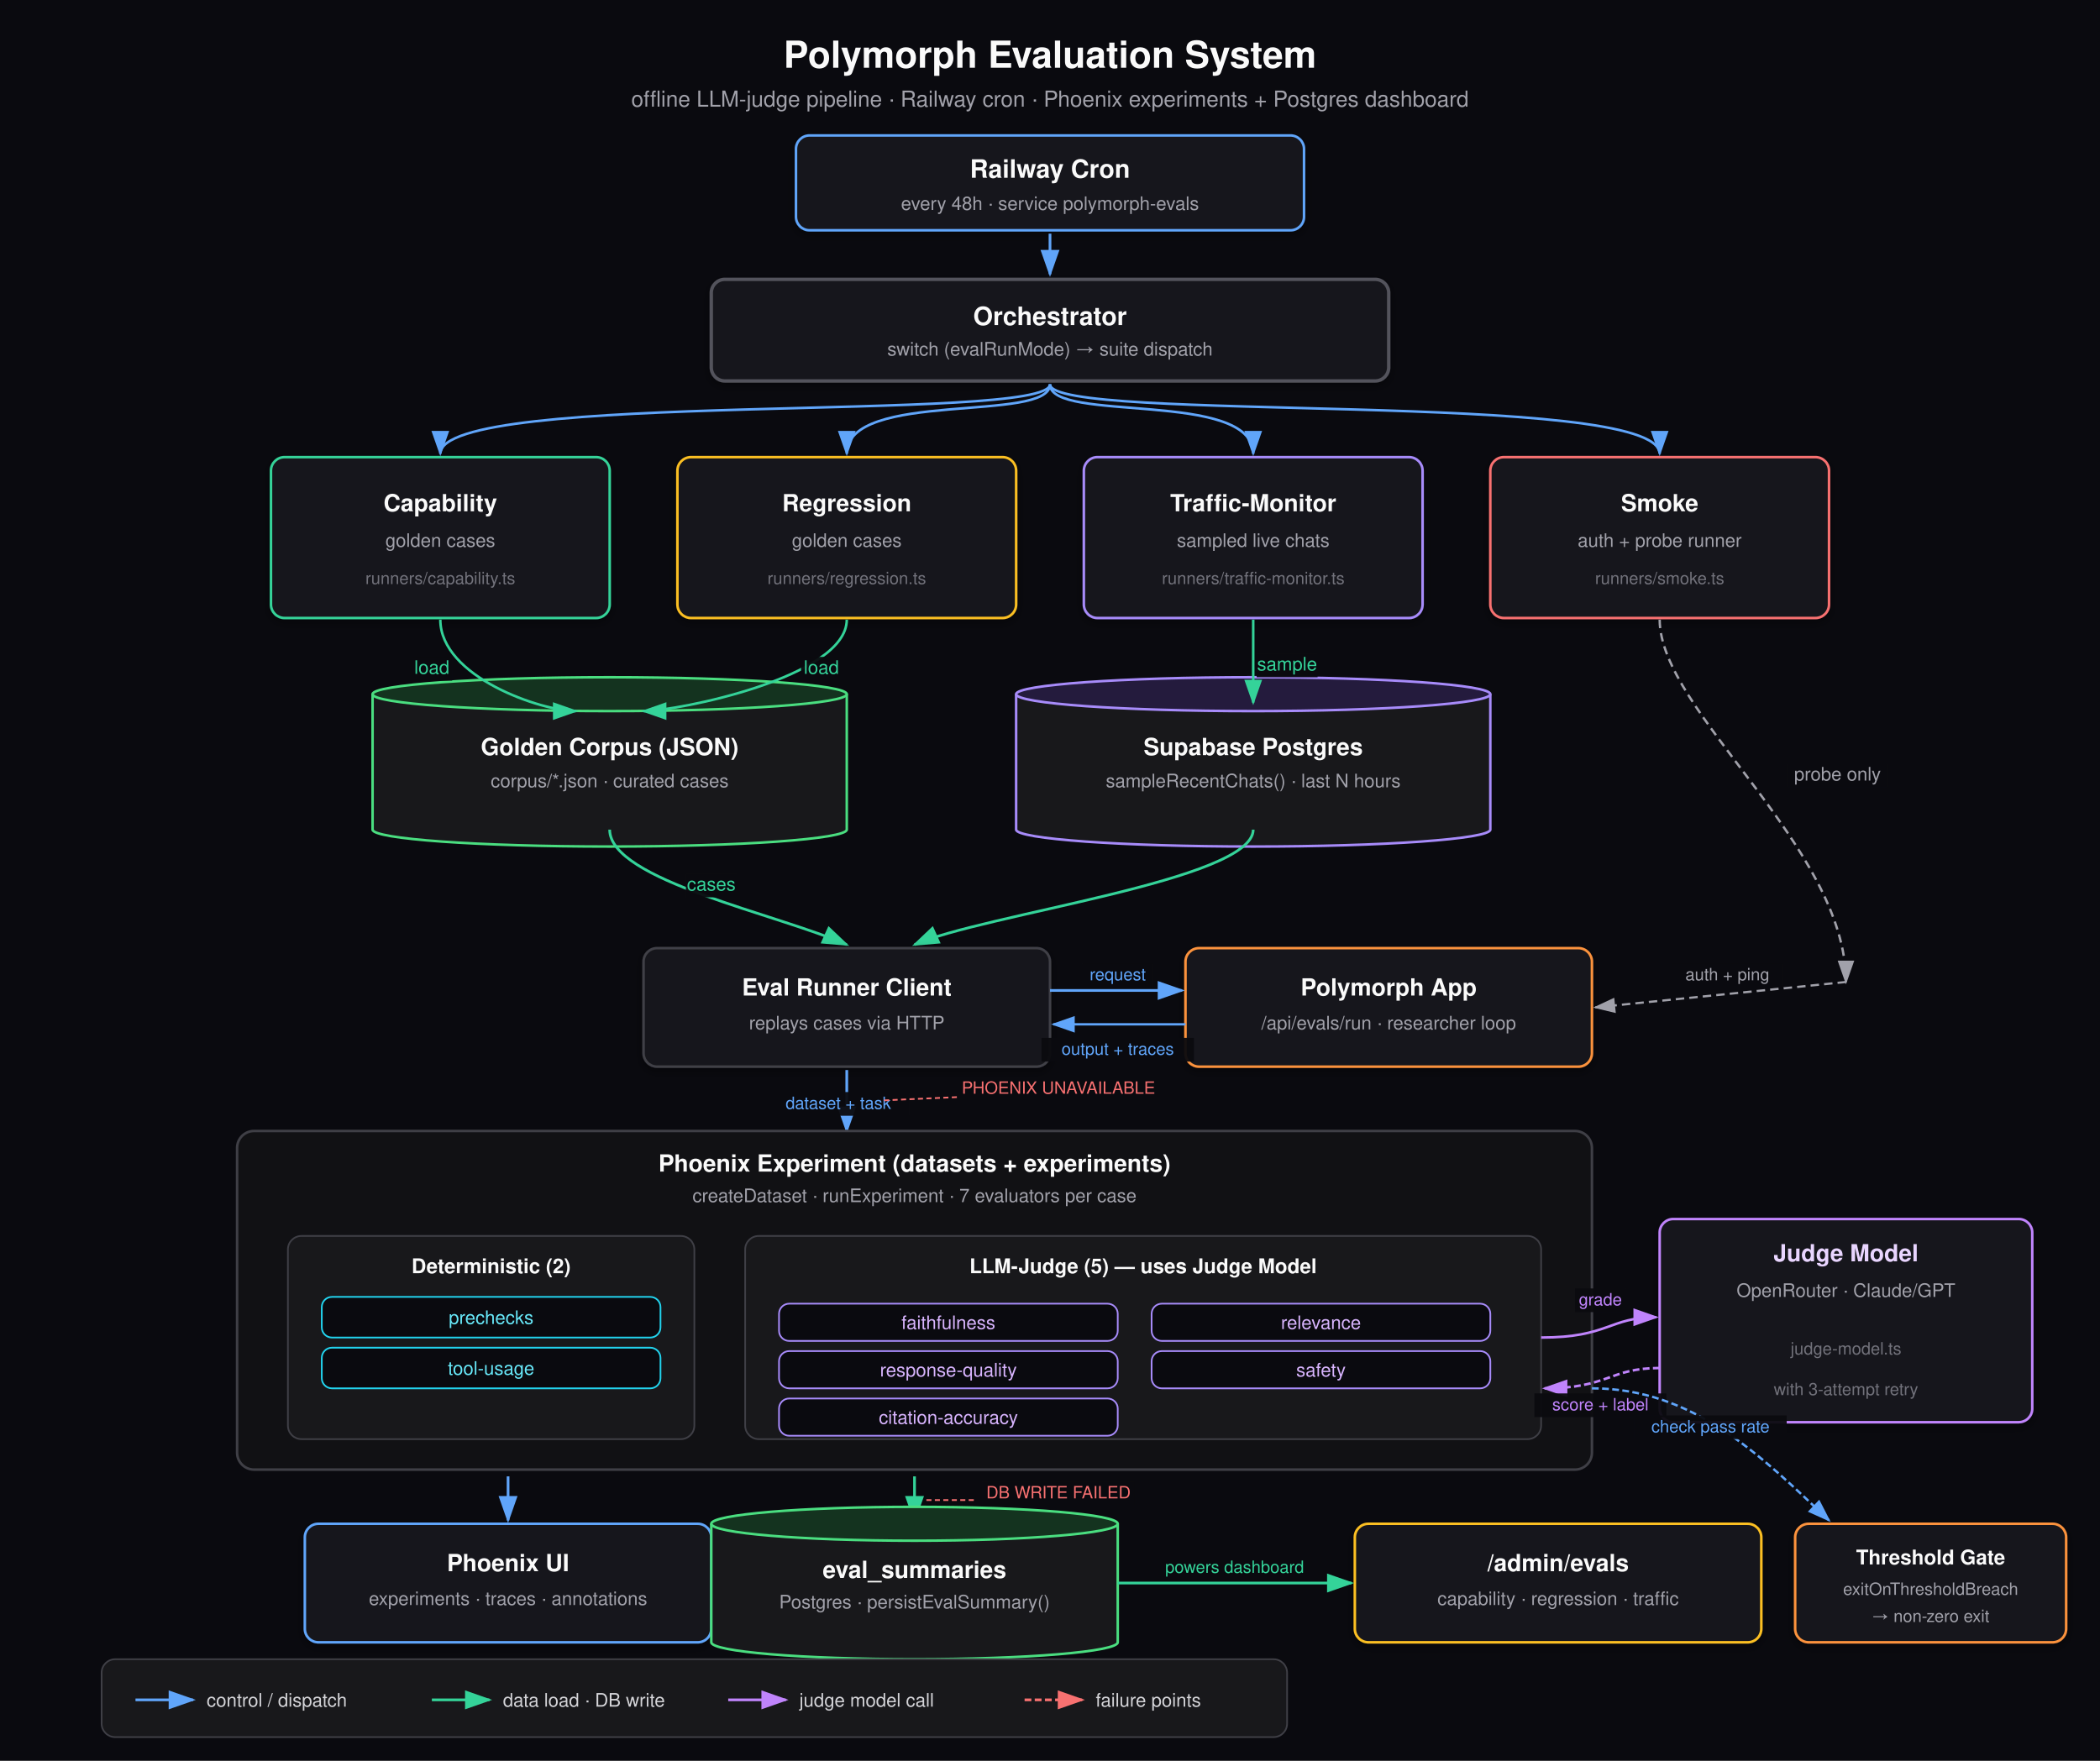
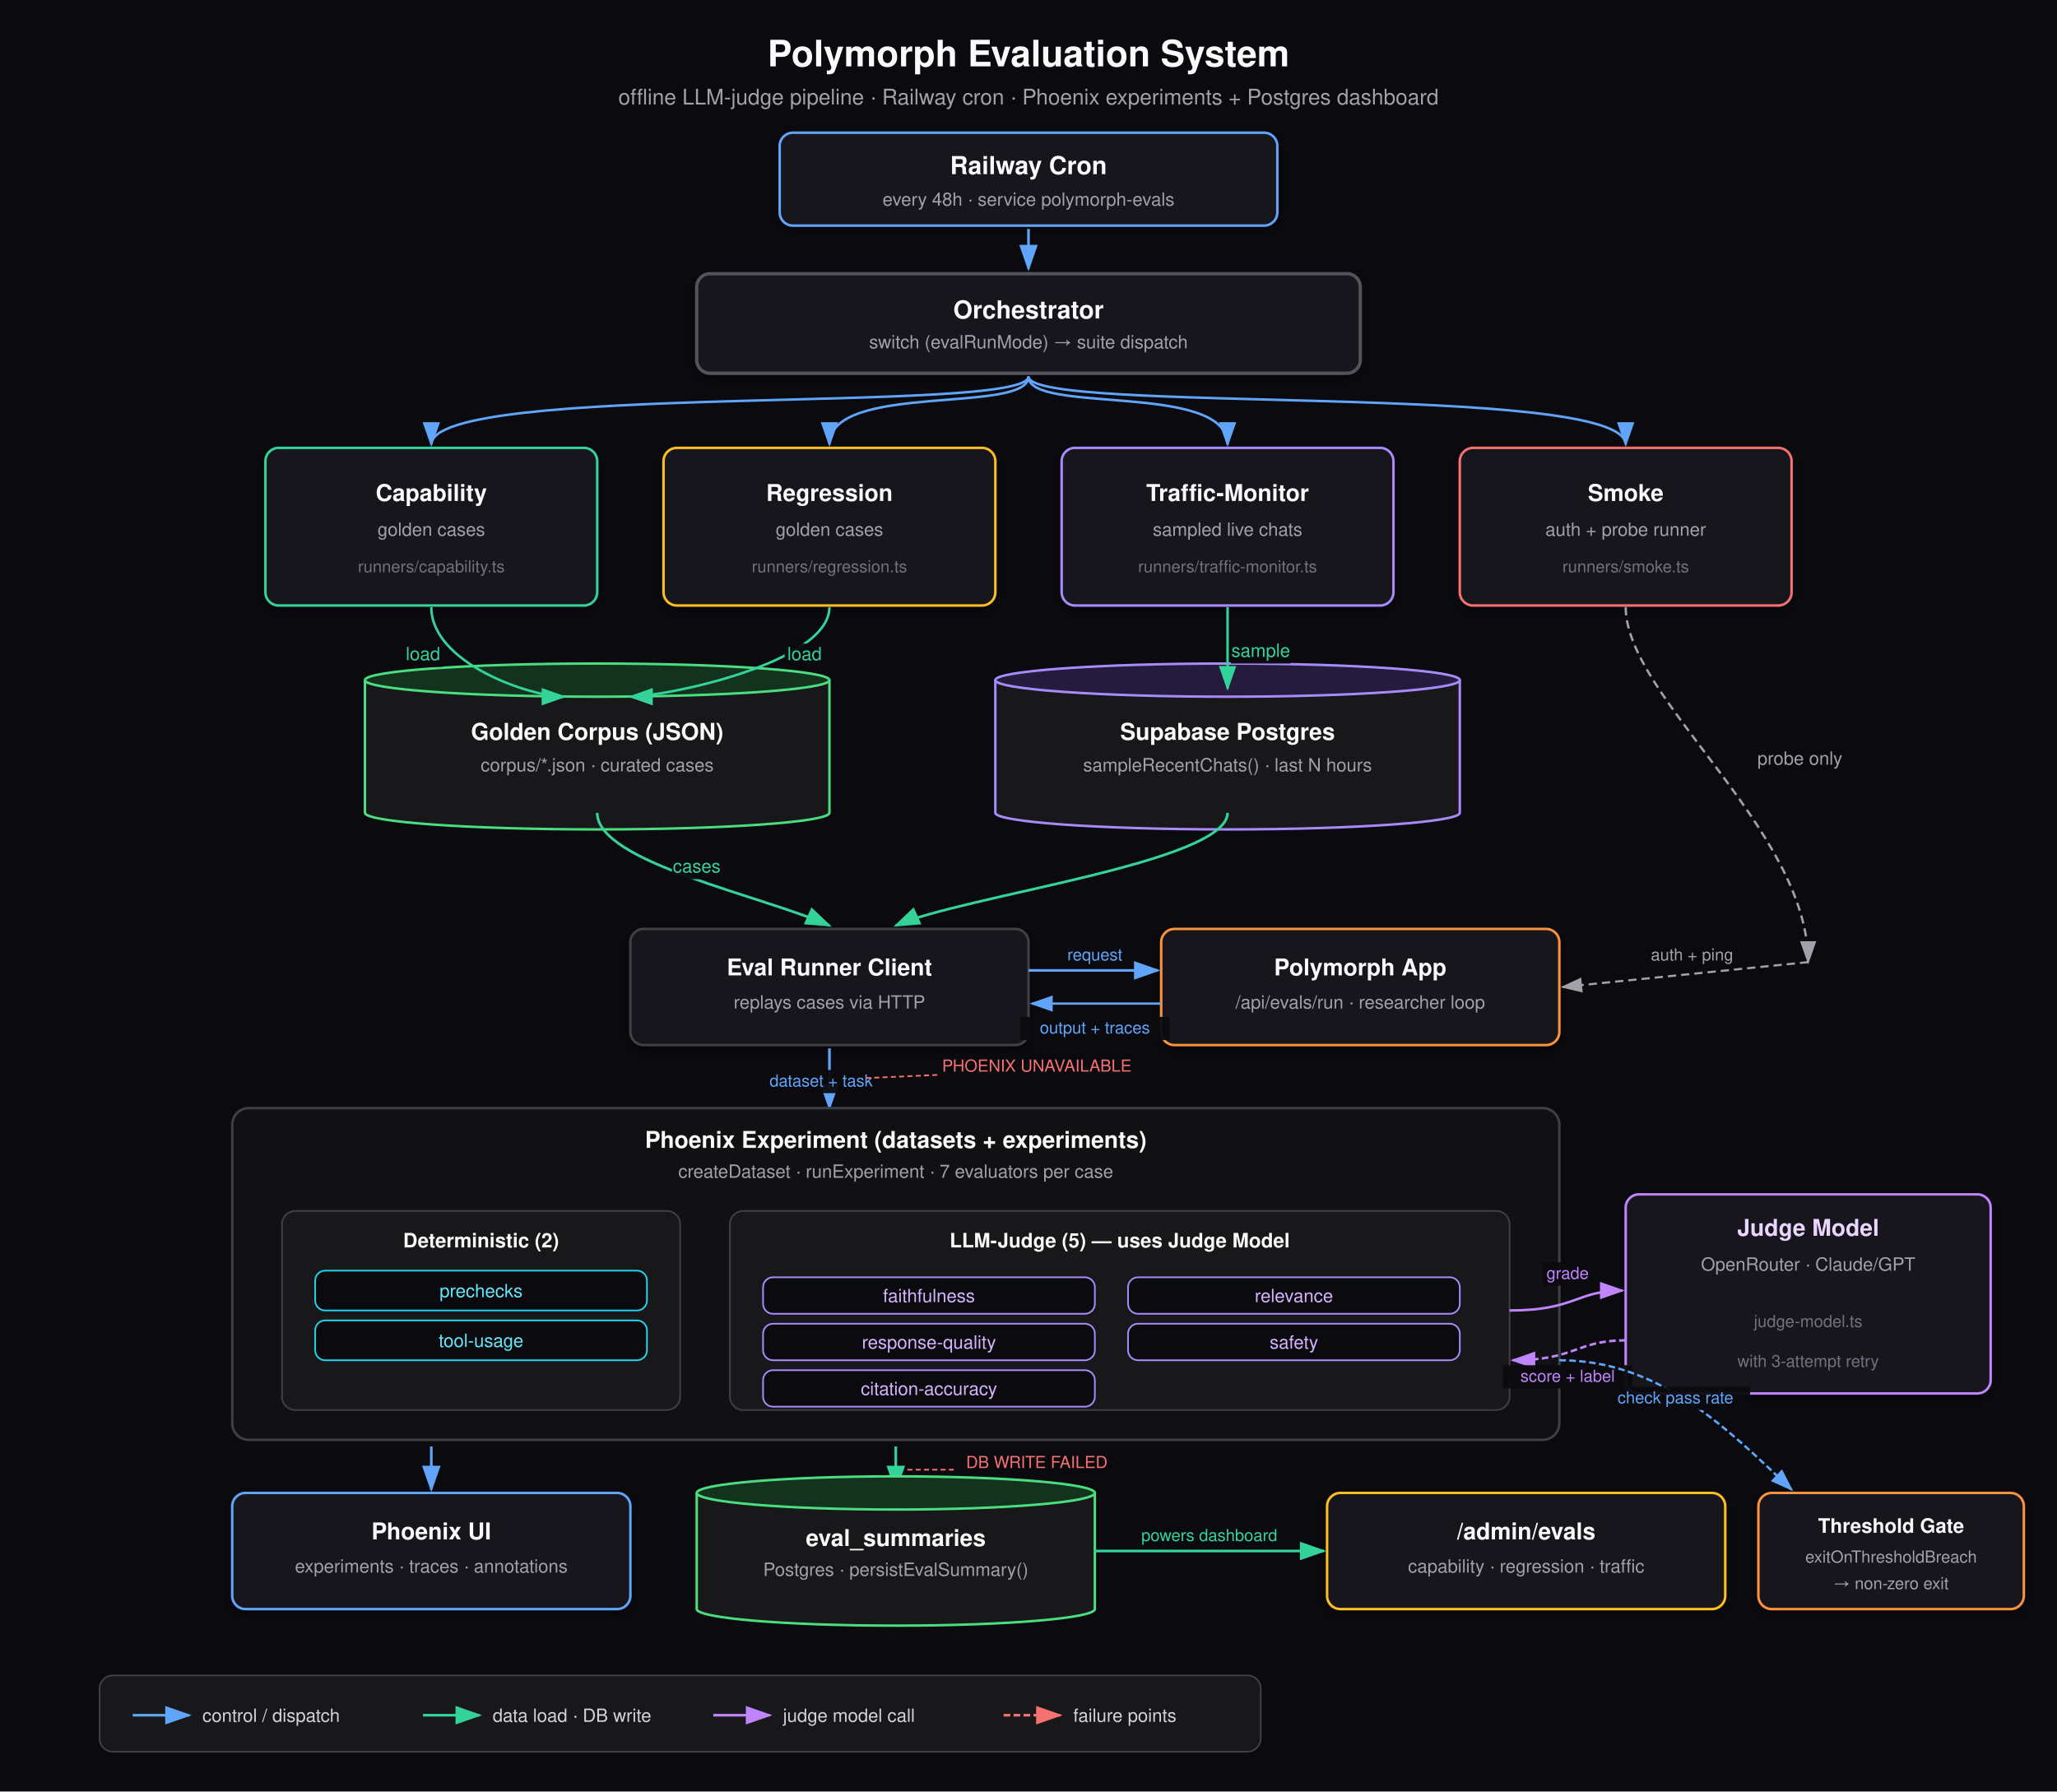
- <svg xmlns="http://www.w3.org/2000/svg" viewBox="0 0 1240 1040" font-family="Helvetica Neue, Helvetica, Arial, sans-serif">
+ <svg xmlns="http://www.w3.org/2000/svg" viewBox="0 0 1240 1080" font-family="Helvetica Neue, Helvetica, Arial, sans-serif">
  <defs>
    <marker id="arr-blue" markerWidth="10" markerHeight="7" refX="9" refY="3.5" orient="auto">
      <polygon points="0 0, 10 3.5, 0 7" fill="#60a5fa" />
    </marker>
    <marker id="arr-green" markerWidth="10" markerHeight="7" refX="9" refY="3.5" orient="auto">
      <polygon points="0 0, 10 3.5, 0 7" fill="#34d399" />
    </marker>
    <marker id="arr-purple" markerWidth="10" markerHeight="7" refX="9" refY="3.5" orient="auto">
      <polygon points="0 0, 10 3.5, 0 7" fill="#c084fc" />
    </marker>
    <marker id="arr-red" markerWidth="10" markerHeight="7" refX="9" refY="3.5" orient="auto">
      <polygon points="0 0, 10 3.5, 0 7" fill="#f87171" />
    </marker>
    <marker id="arr-gray" markerWidth="10" markerHeight="7" refX="9" refY="3.5" orient="auto">
      <polygon points="0 0, 10 3.5, 0 7" fill="#a1a1aa" />
    </marker>
    <filter id="softshadow" x="-20%" y="-20%" width="140%" height="140%">
      <feDropShadow dx="0" dy="2" stdDeviation="3" flood-color="#000" flood-opacity="0.4" />
    </filter>
  </defs>
-   <rect width="1240" height="1040" fill="#0a0a0f" />
+   <rect width="1240" height="1080" fill="#0a0a0f" />
  <text x="620" y="40" text-anchor="middle" font-size="22" font-weight="600" fill="#fafafa">Polymorph Evaluation System</text>
  <text x="620" y="63" text-anchor="middle" font-size="13" fill="#a1a1aa">offline LLM-judge pipeline · Railway cron · Phoenix experiments + Postgres dashboard</text>
  <rect x="470" y="80" width="300" height="56" rx="8" ry="8" fill="#18181b" stroke="#60a5fa" stroke-width="1.5" filter="url(#softshadow)" />
  <text x="620" y="105" text-anchor="middle" font-size="15" font-weight="600" fill="#fafafa">Railway Cron</text>
  <text x="620" y="124" text-anchor="middle" font-size="11" font-weight="400" fill="#a1a1aa">every 48h · service polymorph-evals</text>
  <line x1="620" y1="138" x2="620" y2="162" stroke="#60a5fa" stroke-width="1.6" marker-end="url(#arr-blue)" />
  <rect x="420" y="165" width="400" height="60" rx="8" ry="8" fill="#18181b" stroke="#52525b" stroke-width="2" filter="url(#softshadow)" />
  <text x="620" y="192" text-anchor="middle" font-size="15" font-weight="600" fill="#fafafa">Orchestrator</text>
  <text x="620" y="210" text-anchor="middle" font-size="11" font-weight="400" fill="#a1a1aa">switch (evalRunMode) → suite dispatch</text>
  <path d="M 620,227 C 620,250 260,230 260,268" fill="none" stroke="#60a5fa" stroke-width="1.5" marker-end="url(#arr-blue)" />
  <path d="M 620,227 C 620,250 500,230 500,268" fill="none" stroke="#60a5fa" stroke-width="1.5" marker-end="url(#arr-blue)" />
  <path d="M 620,227 C 620,250 740,230 740,268" fill="none" stroke="#60a5fa" stroke-width="1.5" marker-end="url(#arr-blue)" />
  <path d="M 620,227 C 620,250 980,230 980,268" fill="none" stroke="#60a5fa" stroke-width="1.5" marker-end="url(#arr-blue)" />
  <rect x="160" y="270" width="200" height="95" rx="8" ry="8" fill="#18181b" stroke="#34d399" stroke-width="1.5" filter="url(#softshadow)" />
  <text x="260" y="302" text-anchor="middle" font-size="14" font-weight="600" fill="#fafafa">Capability</text>
  <text x="260" y="323" text-anchor="middle" font-size="11" font-weight="400" fill="#a1a1aa">golden cases</text>
  <text x="260" y="345" text-anchor="middle" font-size="10" font-weight="400" fill="#71717a">runners/capability.ts</text>
  <rect x="400" y="270" width="200" height="95" rx="8" ry="8" fill="#18181b" stroke="#fbbf24" stroke-width="1.5" filter="url(#softshadow)" />
  <text x="500" y="302" text-anchor="middle" font-size="14" font-weight="600" fill="#fafafa">Regression</text>
  <text x="500" y="323" text-anchor="middle" font-size="11" font-weight="400" fill="#a1a1aa">golden cases</text>
  <text x="500" y="345" text-anchor="middle" font-size="10" font-weight="400" fill="#71717a">runners/regression.ts</text>
  <rect x="640" y="270" width="200" height="95" rx="8" ry="8" fill="#18181b" stroke="#a78bfa" stroke-width="1.5" filter="url(#softshadow)" />
  <text x="740" y="302" text-anchor="middle" font-size="14" font-weight="600" fill="#fafafa">Traffic-Monitor</text>
  <text x="740" y="323" text-anchor="middle" font-size="11" font-weight="400" fill="#a1a1aa">sampled live chats</text>
  <text x="740" y="345" text-anchor="middle" font-size="10" font-weight="400" fill="#71717a">runners/traffic-monitor.ts</text>
  <rect x="880" y="270" width="200" height="95" rx="8" ry="8" fill="#18181b" stroke="#f87171" stroke-width="1.5" filter="url(#softshadow)" />
  <text x="980" y="302" text-anchor="middle" font-size="14" font-weight="600" fill="#fafafa">Smoke</text>
  <text x="980" y="323" text-anchor="middle" font-size="11" font-weight="400" fill="#a1a1aa">auth + probe runner</text>
  <text x="980" y="345" text-anchor="middle" font-size="10" font-weight="400" fill="#71717a">runners/smoke.ts</text>
  <path d="M 220.0,410.0 L 220.0,490.0 A 140.0,10 0 0 0 500.0,490.0 L 500.0,410.0" fill="#18181b" stroke="#4ade80" stroke-width="1.5" />
  <ellipse cx="360" cy="410.0" rx="140.0" ry="10" fill="#14331f" stroke="#4ade80" stroke-width="1.5" />
  <text x="360" y="446" text-anchor="middle" font-size="14" font-weight="600" fill="#fafafa">Golden Corpus (JSON)</text>
  <text x="360" y="465" text-anchor="middle" font-size="11" font-weight="400" fill="#a1a1aa">corpus/*.json · curated cases</text>
  <path d="M 600.0,410.0 L 600.0,490.0 A 140.0,10 0 0 0 880.0,490.0 L 880.0,410.0" fill="#18181b" stroke="#a78bfa" stroke-width="1.5" />
  <ellipse cx="740" cy="410.0" rx="140.0" ry="10" fill="#241b3d" stroke="#a78bfa" stroke-width="1.5" />
  <text x="740" y="446" text-anchor="middle" font-size="14" font-weight="600" fill="#fafafa">Supabase Postgres</text>
  <text x="740" y="465" text-anchor="middle" font-size="11" font-weight="400" fill="#a1a1aa">sampleRecentChats() · last N hours</text>
  <path d="M 260,366 C 260,400 320,420 340,420" fill="none" stroke="#34d399" stroke-width="1.5" marker-end="url(#arr-green)" />
  <path d="M 500,366 C 500,400 400,420 380,420" fill="none" stroke="#34d399" stroke-width="1.5" marker-end="url(#arr-green)" />
  <path d="M 740,366 L 740,415" fill="none" stroke="#34d399" stroke-width="1.5" marker-end="url(#arr-green)" />
  <path d="M 980,366 C 980,420 1090,500 1090,580" fill="none" stroke="#a1a1aa" stroke-width="1.4" marker-end="url(#arr-gray)" stroke-dasharray="5,3" />
  <rect x="243" y="388" width="24" height="14" fill="#0a0a0f" opacity="0.95" />
  <text x="255" y="398" text-anchor="middle" font-size="11" fill="#34d399">load</text>
  <rect x="473" y="388" width="24" height="14" fill="#0a0a0f" opacity="0.95" />
  <text x="485" y="398" text-anchor="middle" font-size="11" fill="#34d399">load</text>
  <rect x="742" y="386" width="36" height="14" fill="#0a0a0f" opacity="0.95" />
  <text x="760" y="396" text-anchor="middle" font-size="11" fill="#34d399">sample</text>
  <rect x="1055" y="451" width="60" height="14" fill="#0a0a0f" opacity="0.95" />
  <text x="1085" y="461" text-anchor="middle" font-size="11" fill="#a1a1aa">probe only</text>
  <path d="M 360,490 C 360,520 460,540 500,558" fill="none" stroke="#34d399" stroke-width="1.6" marker-end="url(#arr-green)" />
  <path d="M 740,490 C 740,520 580,540 540,558" fill="none" stroke="#34d399" stroke-width="1.6" marker-end="url(#arr-green)" />
  <rect x="405" y="516" width="30" height="14" fill="#0a0a0f" opacity="0.95" />
  <text x="420" y="526" text-anchor="middle" font-size="11" fill="#34d399">cases</text>
  <rect x="380" y="560" width="240" height="70" rx="8" ry="8" fill="#18181b" stroke="#3f3f46" stroke-width="1.5" filter="url(#softshadow)" />
  <text x="500" y="588" text-anchor="middle" font-size="14" font-weight="600" fill="#fafafa">Eval Runner Client</text>
  <text x="500" y="608" text-anchor="middle" font-size="11" font-weight="400" fill="#a1a1aa">replays cases via HTTP</text>
  <rect x="700" y="560" width="240" height="70" rx="8" ry="8" fill="#18181b" stroke="#fb923c" stroke-width="1.5" filter="url(#softshadow)" />
  <text x="820" y="588" text-anchor="middle" font-size="14" font-weight="600" fill="#fafafa">Polymorph App</text>
  <text x="820" y="608" text-anchor="middle" font-size="11" font-weight="400" fill="#a1a1aa">/api/evals/run · researcher loop</text>
  <line x1="620" y1="585" x2="698" y2="585" stroke="#60a5fa" stroke-width="1.6" marker-end="url(#arr-blue)" />
  <path d="M 700,605 L 622,605" fill="none" stroke="#60a5fa" stroke-width="1.4" marker-end="url(#arr-blue)" />
  <rect x="639" y="569" width="42" height="14" fill="#0a0a0f" opacity="0.95" />
  <text x="660" y="579" text-anchor="middle" font-size="10" fill="#60a5fa">request</text>
  <rect x="615" y="613" width="90" height="14" fill="#0a0a0f" opacity="0.95" />
  <text x="660" y="623" text-anchor="middle" font-size="10" fill="#60a5fa">output + traces</text>
  <line x1="1090" y1="580" x2="942" y2="595" stroke="#a1a1aa" stroke-width="1.3" marker-end="url(#arr-gray)" stroke-dasharray="5,3" />
  <rect x="987" y="569" width="66" height="14" fill="#0a0a0f" opacity="0.95" />
  <text x="1020" y="579" text-anchor="middle" font-size="10" fill="#a1a1aa">auth + ping</text>
  <path d="M 500,632 L 500,668" fill="none" stroke="#60a5fa" stroke-width="1.6" marker-end="url(#arr-blue)" />
  <rect x="453" y="645" width="84" height="14" fill="#0a0a0f" opacity="0.95" />
  <text x="495" y="655" text-anchor="middle" font-size="10" fill="#60a5fa">dataset + task</text>
  <rect x="140" y="668" width="800" height="200" rx="10" ry="10" fill="#111114" stroke="#3f3f46" stroke-width="1.5" />
  <text x="540" y="692" text-anchor="middle" font-size="14" font-weight="600" fill="#fafafa">Phoenix Experiment (datasets + experiments)</text>
  <text x="540" y="710" text-anchor="middle" font-size="11" font-weight="400" fill="#a1a1aa">createDataset · runExperiment · 7 evaluators per case</text>
  <rect x="170" y="730" width="240" height="120" rx="8" ry="8" fill="#18181b" stroke="#3f3f46" stroke-width="1" />
  <text x="290" y="752" text-anchor="middle" font-size="12" font-weight="600" fill="#fafafa">Deterministic (2)</text>
  <rect x="190" y="766" width="200" height="24" rx="6" ry="6" fill="#0a0a0f" stroke="#22d3ee" stroke-width="1" />
  <text x="290" y="782" text-anchor="middle" font-size="11" font-weight="400" fill="#67e8f9">prechecks</text>
  <rect x="190" y="796" width="200" height="24" rx="6" ry="6" fill="#0a0a0f" stroke="#22d3ee" stroke-width="1" />
  <text x="290" y="812" text-anchor="middle" font-size="11" font-weight="400" fill="#67e8f9">tool-usage</text>
  <rect x="440" y="730" width="470" height="120" rx="8" ry="8" fill="#18181b" stroke="#3f3f46" stroke-width="1" />
  <text x="675" y="752" text-anchor="middle" font-size="12" font-weight="600" fill="#fafafa">LLM-Judge (5) — uses Judge Model</text>
  <rect x="460" y="770" width="200" height="22" rx="6" ry="6" fill="#0a0a0f" stroke="#a78bfa" stroke-width="1" />
  <text x="560" y="785" text-anchor="middle" font-size="11" font-weight="400" fill="#d8b4fe">faithfulness</text>
  <rect x="680" y="770" width="200" height="22" rx="6" ry="6" fill="#0a0a0f" stroke="#a78bfa" stroke-width="1" />
  <text x="780" y="785" text-anchor="middle" font-size="11" font-weight="400" fill="#d8b4fe">relevance</text>
  <rect x="460" y="798" width="200" height="22" rx="6" ry="6" fill="#0a0a0f" stroke="#a78bfa" stroke-width="1" />
  <text x="560" y="813" text-anchor="middle" font-size="11" font-weight="400" fill="#d8b4fe">response-quality</text>
  <rect x="680" y="798" width="200" height="22" rx="6" ry="6" fill="#0a0a0f" stroke="#a78bfa" stroke-width="1" />
  <text x="780" y="813" text-anchor="middle" font-size="11" font-weight="400" fill="#d8b4fe">safety</text>
  <rect x="460" y="826" width="200" height="22" rx="6" ry="6" fill="#0a0a0f" stroke="#a78bfa" stroke-width="1" />
  <text x="560" y="841" text-anchor="middle" font-size="11" font-weight="400" fill="#d8b4fe">citation-accuracy</text>
  <rect x="980" y="720" width="220" height="120" rx="8" ry="8" fill="#18181b" stroke="#c084fc" stroke-width="1.5" filter="url(#softshadow)" />
  <text x="1090" y="745" text-anchor="middle" font-size="14" font-weight="600" fill="#e9d5ff">Judge Model</text>
  <text x="1090" y="766" text-anchor="middle" font-size="11" font-weight="400" fill="#a1a1aa">OpenRouter · Claude/GPT</text>
  <text x="1090" y="800" text-anchor="middle" font-size="10" font-weight="400" fill="#71717a">judge-model.ts</text>
  <text x="1090" y="824" text-anchor="middle" font-size="10" font-weight="400" fill="#71717a">with 3-attempt retry</text>
  <path d="M 910,790 C 950,790 950,778 978,778" fill="none" stroke="#c084fc" stroke-width="1.5" marker-end="url(#arr-purple)" />
  <path d="M 980,808 C 950,808 950,820 912,820" fill="none" stroke="#c084fc" stroke-width="1.5" marker-end="url(#arr-purple)" stroke-dasharray="4,2" />
  <rect x="930" y="761" width="30" height="14" fill="#0a0a0f" opacity="0.95" />
  <text x="945" y="771" text-anchor="middle" font-size="10" fill="#c084fc">grade</text>
  <rect x="906" y="823" width="78" height="14" fill="#0a0a0f" opacity="0.95" />
  <text x="945" y="833" text-anchor="middle" font-size="10" fill="#c084fc">score + label</text>
-   <path d="M 300,872 L 300,898" fill="none" stroke="#60a5fa" stroke-width="1.6" marker-end="url(#arr-blue)" />
+   <path d="M 260,872 L 260,898" fill="none" stroke="#60a5fa" stroke-width="1.6" marker-end="url(#arr-blue)" />
  <path d="M 540,872 L 540,898" fill="none" stroke="#34d399" stroke-width="1.6" marker-end="url(#arr-green)" />
  <rect x="568" y="636" width="114" height="14" fill="#0a0a0f" opacity="0.95" />
  <text x="625" y="646" text-anchor="middle" font-size="10" fill="#f87171">PHOENIX UNAVAILABLE</text>
  <path d="M 565,648 L 520,650" fill="none" stroke="#f87171" stroke-width="1" stroke-dasharray="3,2" />
  <rect x="580" y="875" width="90" height="14" fill="#0a0a0f" opacity="0.95" />
  <text x="625" y="885" text-anchor="middle" font-size="10" fill="#f87171">DB WRITE FAILED</text>
  <path d="M 575,886 L 545,886" fill="none" stroke="#f87171" stroke-width="1" stroke-dasharray="3,2" />
-   <rect x="180" y="900" width="240" height="70" rx="8" ry="8" fill="#18181b" stroke="#60a5fa" stroke-width="1.5" filter="url(#softshadow)" />
-   <text x="300" y="928" text-anchor="middle" font-size="14" font-weight="600" fill="#fafafa">Phoenix UI</text>
-   <text x="300" y="948" text-anchor="middle" font-size="11" font-weight="400" fill="#a1a1aa">experiments · traces · annotations</text>
+   <rect x="140" y="900" width="240" height="70" rx="8" ry="8" fill="#18181b" stroke="#60a5fa" stroke-width="1.5" filter="url(#softshadow)" />
+   <text x="260" y="928" text-anchor="middle" font-size="14" font-weight="600" fill="#fafafa">Phoenix UI</text>
+   <text x="260" y="948" text-anchor="middle" font-size="11" font-weight="400" fill="#a1a1aa">experiments · traces · annotations</text>
  <path d="M 420.0,900.0 L 420.0,970.0 A 120.0,10 0 0 0 660.0,970.0 L 660.0,900.0" fill="#18181b" stroke="#4ade80" stroke-width="1.5" />
  <ellipse cx="540" cy="900.0" rx="120.0" ry="10" fill="#14331f" stroke="#4ade80" stroke-width="1.5" />
  <text x="540" y="932" text-anchor="middle" font-size="14" font-weight="600" fill="#fafafa">eval_summaries</text>
  <text x="540" y="950" text-anchor="middle" font-size="11" font-weight="400" fill="#a1a1aa">Postgres · persistEvalSummary()</text>
  <rect x="800" y="900" width="240" height="70" rx="8" ry="8" fill="#18181b" stroke="#fbbf24" stroke-width="1.5" filter="url(#softshadow)" />
  <text x="920" y="928" text-anchor="middle" font-size="14" font-weight="600" fill="#fafafa">/admin/evals</text>
  <text x="920" y="948" text-anchor="middle" font-size="11" font-weight="400" fill="#a1a1aa">capability · regression · traffic</text>
  <line x1="660" y1="935" x2="798" y2="935" stroke="#34d399" stroke-width="1.6" marker-end="url(#arr-green)" />
  <rect x="681" y="919" width="96" height="14" fill="#0a0a0f" opacity="0.95" />
  <text x="729" y="929" text-anchor="middle" font-size="10" fill="#34d399">powers dashboard</text>
  <rect x="1060" y="900" width="160" height="70" rx="8" ry="8" fill="#18181b" stroke="#fb923c" stroke-width="1.5" filter="url(#softshadow)" />
  <text x="1140" y="924" text-anchor="middle" font-size="12" font-weight="600" fill="#fafafa">Threshold Gate</text>
  <text x="1140" y="942" text-anchor="middle" font-size="10" font-weight="400" fill="#a1a1aa">exitOnThresholdBreach</text>
  <text x="1140" y="958" text-anchor="middle" font-size="10" font-weight="400" fill="#a1a1aa">→ non-zero exit</text>
  <path d="M 940,820 C 1000,820 1040,860 1080,898" fill="none" stroke="#60a5fa" stroke-width="1.4" marker-end="url(#arr-blue)" stroke-dasharray="4,2" />
  <rect x="965" y="836" width="90" height="14" fill="#0a0a0f" opacity="0.95" />
  <text x="1010" y="846" text-anchor="middle" font-size="10" fill="#60a5fa">check pass rate</text>
-   <rect x="60" y="980" width="700" height="46" rx="8" ry="8" fill="#18181b" stroke="#3f3f46" stroke-width="1" />
-   <line x1="80" y1="1004" x2="114" y2="1004" stroke="#60a5fa" stroke-width="1.6" marker-end="url(#arr-blue)" />
-   <text x="122" y="1008" font-size="11" fill="#d4d4d8">control / dispatch</text>
-   <line x1="255" y1="1004" x2="289" y2="1004" stroke="#34d399" stroke-width="1.6" marker-end="url(#arr-green)" />
-   <text x="297" y="1008" font-size="11" fill="#d4d4d8">data load · DB write</text>
-   <line x1="430" y1="1004" x2="464" y2="1004" stroke="#c084fc" stroke-width="1.6" marker-end="url(#arr-purple)" />
-   <text x="472" y="1008" font-size="11" fill="#d4d4d8">judge model call</text>
-   <line x1="605" y1="1004" x2="639" y2="1004" stroke="#f87171" stroke-width="1.6" marker-end="url(#arr-red)" stroke-dasharray="4,2" />
-   <text x="647" y="1008" font-size="11" fill="#d4d4d8">failure points</text>
+   <rect x="60" y="1010" width="700" height="46" rx="8" ry="8" fill="#18181b" stroke="#3f3f46" stroke-width="1" />
+   <line x1="80" y1="1034" x2="114" y2="1034" stroke="#60a5fa" stroke-width="1.6" marker-end="url(#arr-blue)" />
+   <text x="122" y="1038" font-size="11" fill="#d4d4d8">control / dispatch</text>
+   <line x1="255" y1="1034" x2="289" y2="1034" stroke="#34d399" stroke-width="1.6" marker-end="url(#arr-green)" />
+   <text x="297" y="1038" font-size="11" fill="#d4d4d8">data load · DB write</text>
+   <line x1="430" y1="1034" x2="464" y2="1034" stroke="#c084fc" stroke-width="1.6" marker-end="url(#arr-purple)" />
+   <text x="472" y="1038" font-size="11" fill="#d4d4d8">judge model call</text>
+   <line x1="605" y1="1034" x2="639" y2="1034" stroke="#f87171" stroke-width="1.6" marker-end="url(#arr-red)" stroke-dasharray="4,2" />
+   <text x="647" y="1038" font-size="11" fill="#d4d4d8">failure points</text>
</svg>
